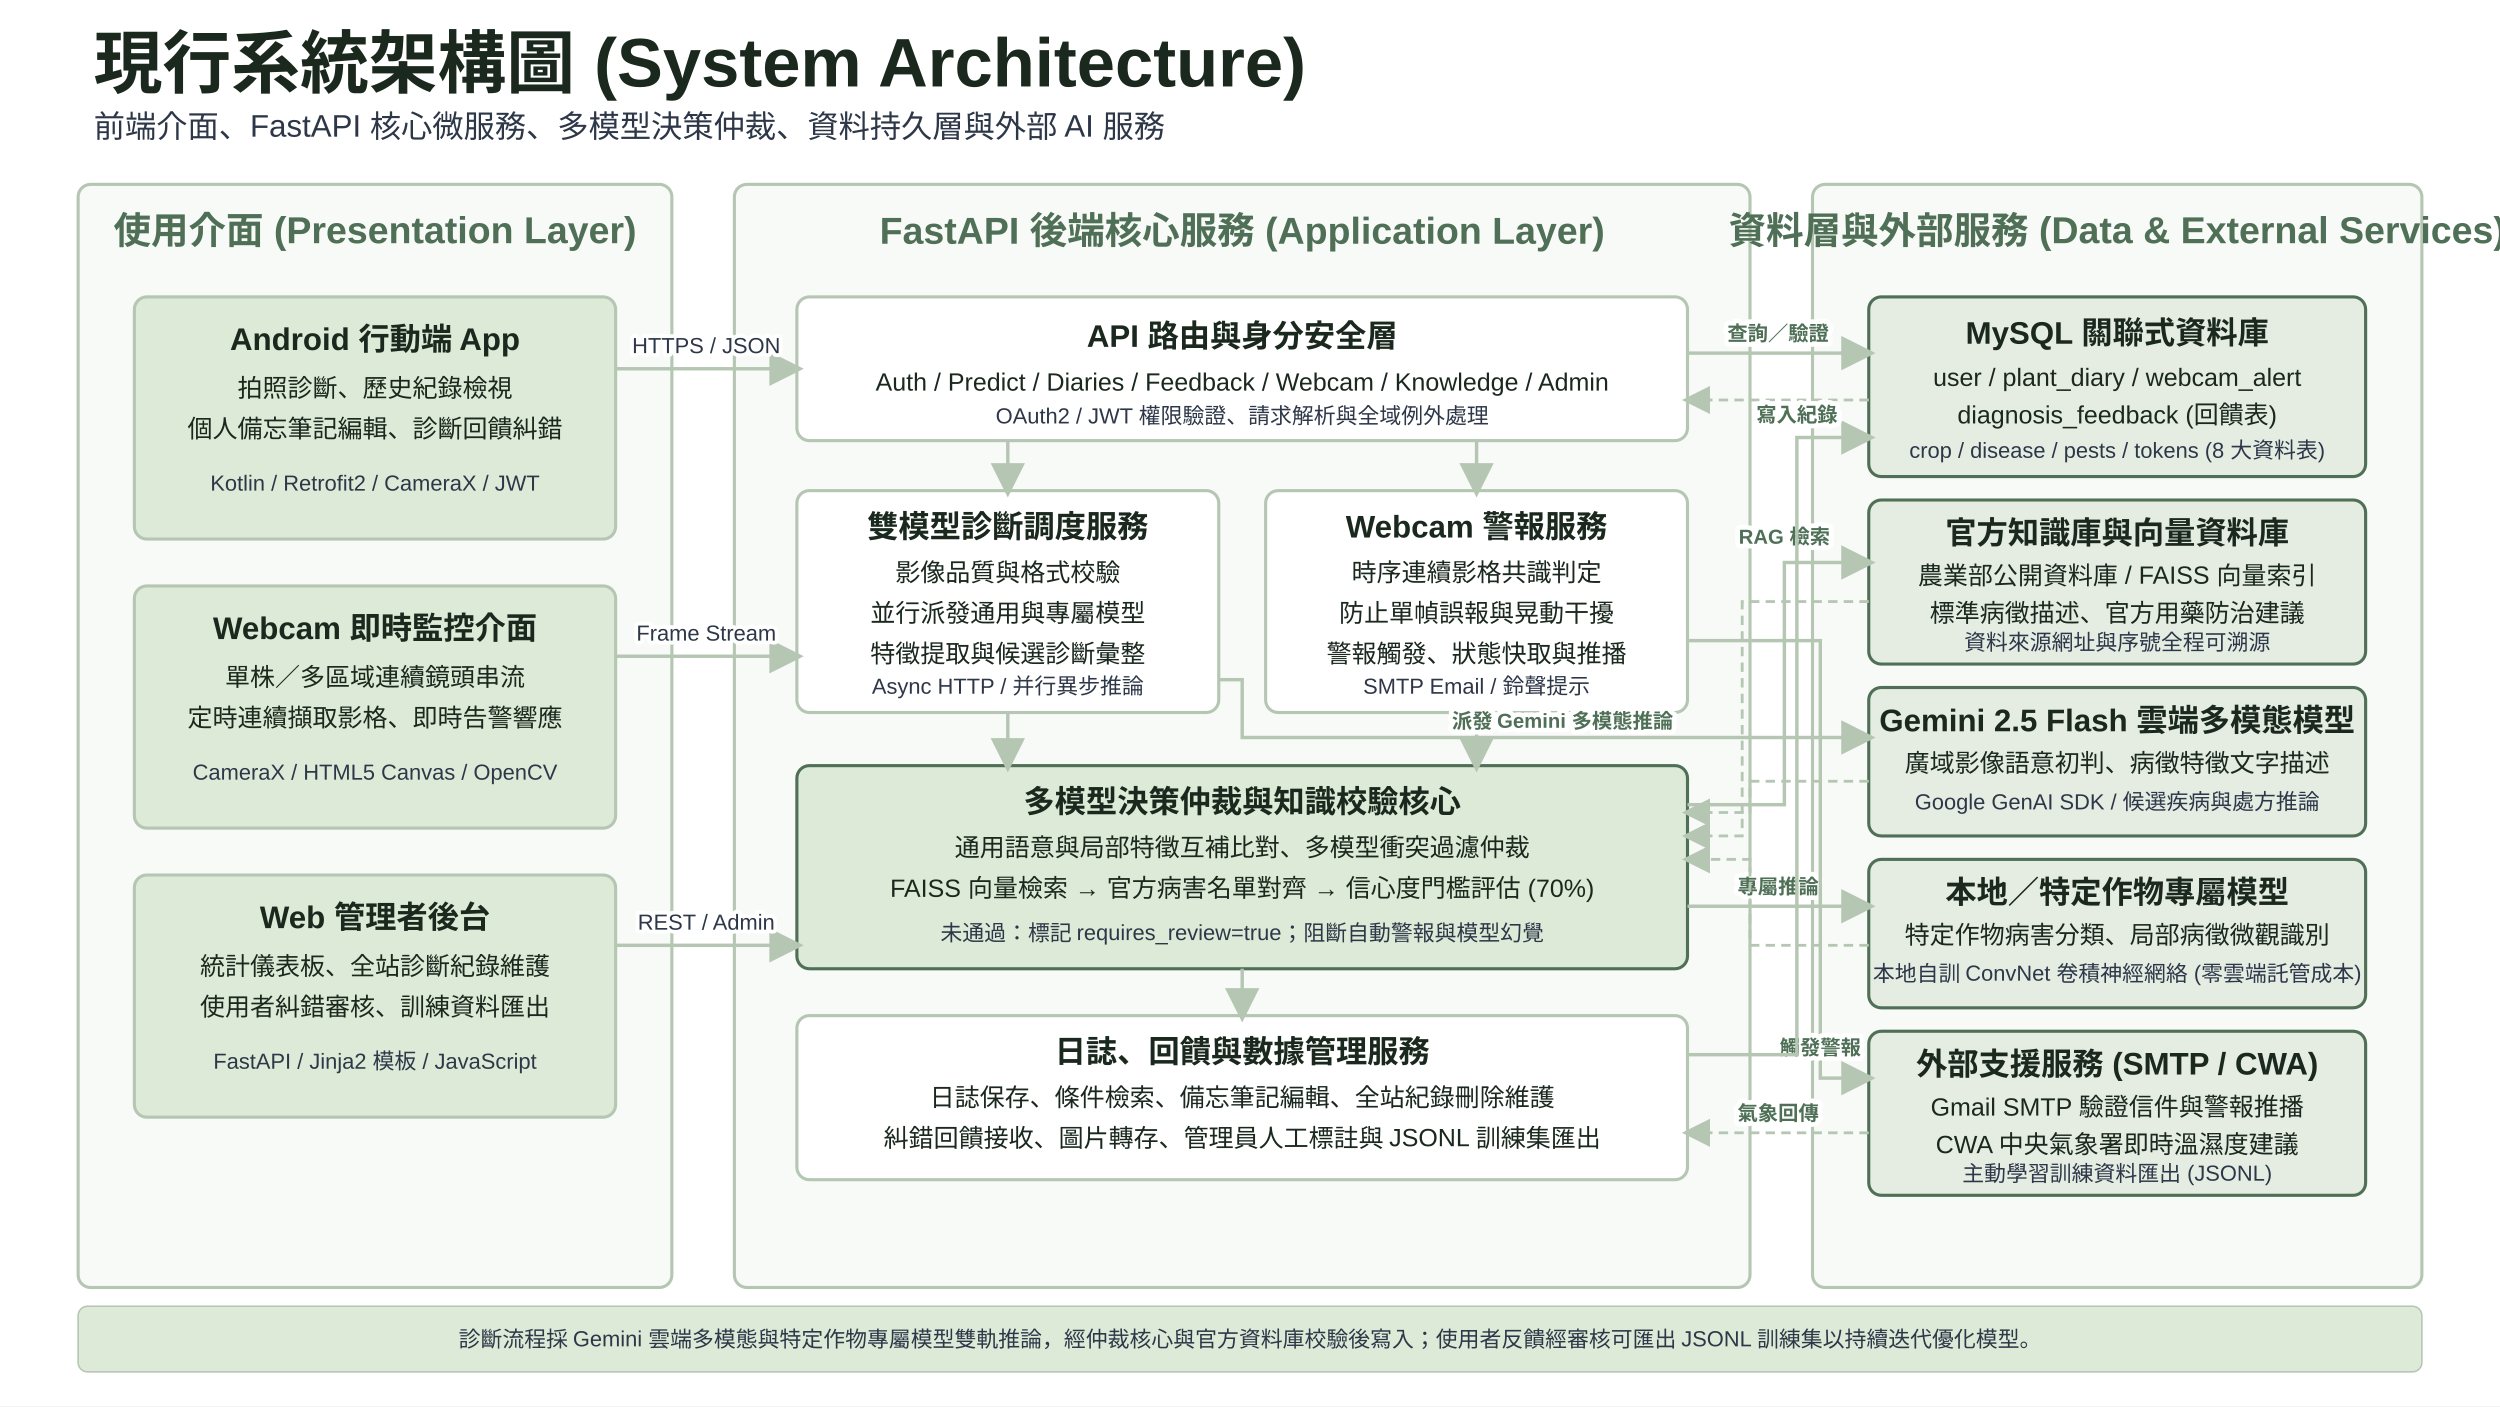
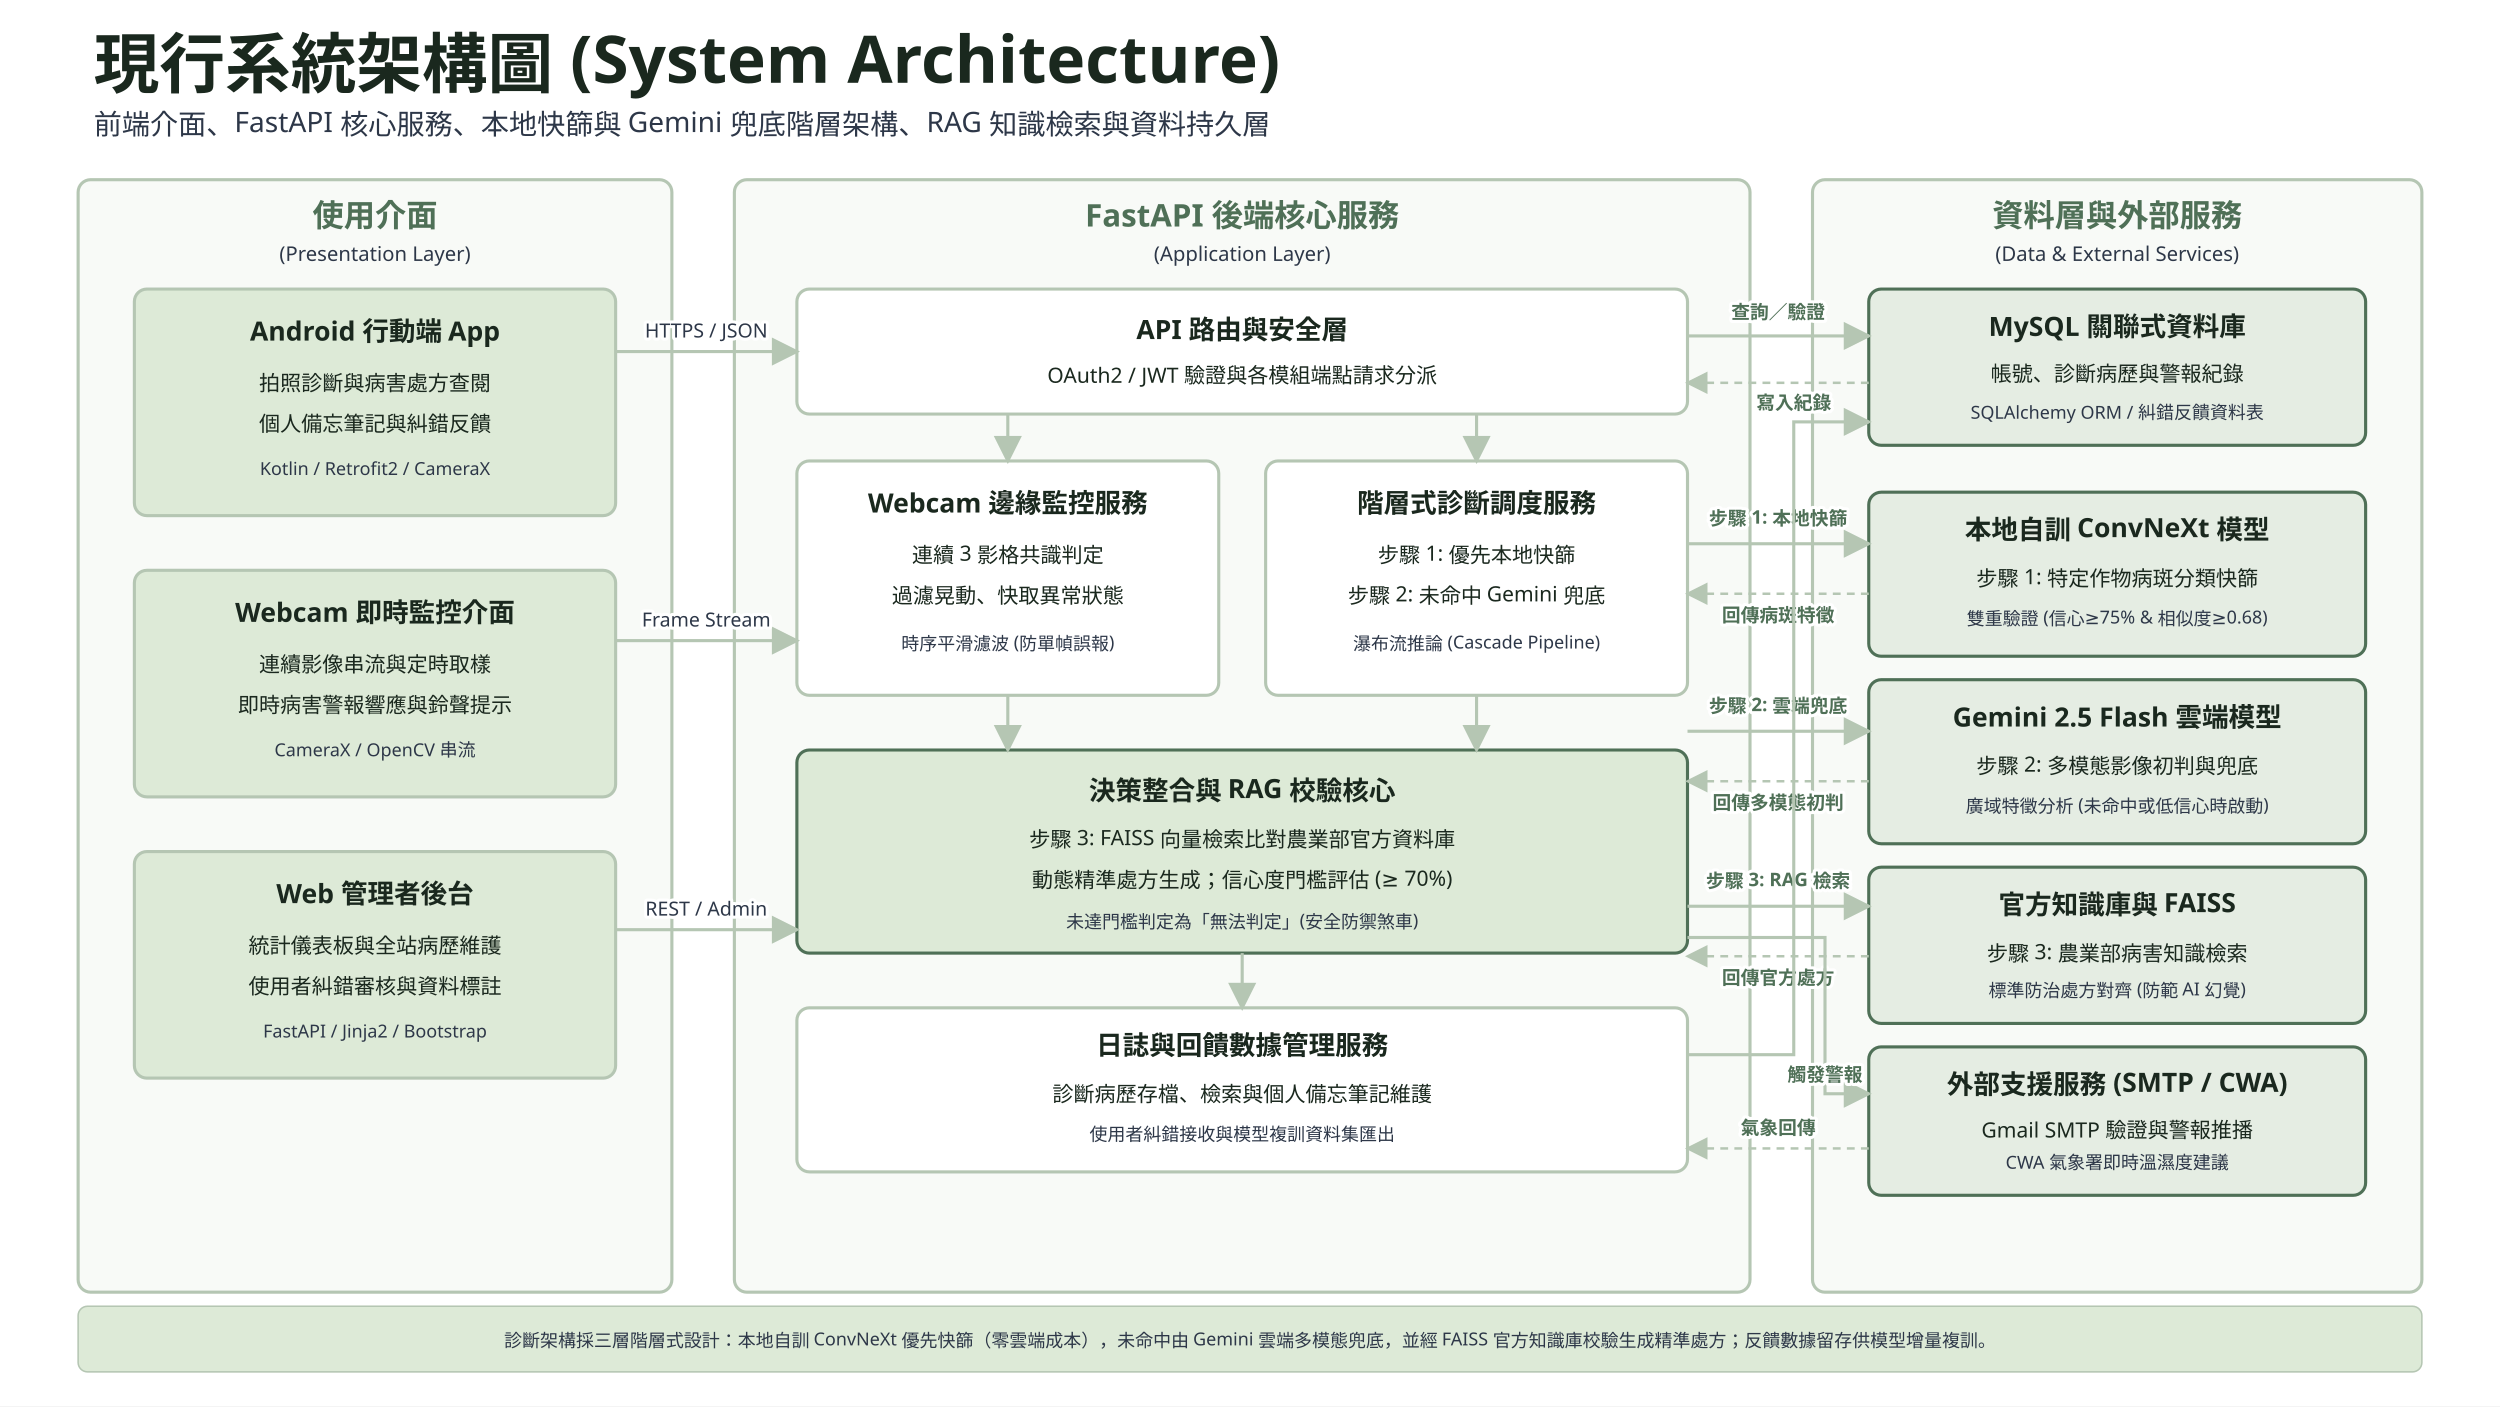
<svg xmlns="http://www.w3.org/2000/svg" width="1600" height="900" viewBox="0 0 1600 900">
  <defs>
    <style>
-       .title { font: 700 44px "Microsoft JhengHei", "Noto Sans TC", Arial, sans-serif; fill: #1A281E; }
-       .subtitle { font: 400 20px "Microsoft JhengHei", "Noto Sans TC", Arial, sans-serif; fill: #2D3748; }
-       .lane { font: 700 24px "Microsoft JhengHei", "Noto Sans TC", Arial, sans-serif; fill: #4F7057; }
-       .head { font: 700 20px "Microsoft JhengHei", "Noto Sans TC", Arial, sans-serif; fill: #1A281E; }
-       .text { font: 400 16px "Microsoft JhengHei", "Noto Sans TC", Arial, sans-serif; fill: #1A281E; }
-       .small { font: 400 14px "Microsoft JhengHei", "Noto Sans TC", Arial, sans-serif; fill: #2D3748; }
+       .title { font: 700 42px 'Microsoft JhengHei', 'PingFang TC', sans-serif; fill: #1A281E; }
+       .subtitle { font: 400 18px 'Microsoft JhengHei', 'PingFang TC', sans-serif; fill: #2D3748; }
+       .lane { font: 700 20px 'Microsoft JhengHei', 'PingFang TC', sans-serif; fill: #4F7057; }
+       .lane-sub { font: 400 13px 'Microsoft JhengHei', 'PingFang TC', sans-serif; fill: #2D3748; }
+       .head { font: 700 17px 'Microsoft JhengHei', 'PingFang TC', sans-serif; fill: #1A281E; }
+       .text { font: 400 13.5px 'Microsoft JhengHei', 'PingFang TC', sans-serif; fill: #1A281E; }
+       .small { font: 400 11.5px 'Microsoft JhengHei', 'PingFang TC', sans-serif; fill: #2D3748; }
      .lane-box { fill: #F8FAF7; stroke: #B5C6B3; stroke-width: 2; }
      .client { fill: #DDEAD7; stroke: #B5C6B3; stroke-width: 2; }
      .service { fill: #ffffff; stroke: #B5C6B3; stroke-width: 2; }
      .safety { fill: #DDEAD7; stroke: #4F7057; stroke-width: 2; }
      .external { fill: #E5EDE3; stroke: #4F7057; stroke-width: 2; }
      .ai-box { fill: #E5EDE3; stroke: #4F7057; stroke-width: 2; }
-       .line { stroke: #B5C6B3; stroke-width: 2.2; fill: none; marker-end: url(#arrow); }
-       .return { stroke: #B5C6B3; stroke-width: 1.8; stroke-dasharray: 6 4; fill: none; marker-end: url(#arrow2); }
+       .line { stroke: #B5C6B3; stroke-width: 2; fill: none; marker-end: url(#arrow); }
+       .return { stroke: #B5C6B3; stroke-width: 1.6; stroke-dasharray: 5 4; fill: none; marker-end: url(#arrow2); }
      .flow-label {
-         font: 700 13px "Microsoft JhengHei", "Noto Sans TC", Arial, sans-serif;
+         font: 700 12px 'Microsoft JhengHei', 'PingFang TC', sans-serif;
        fill: #4F7057;
        paint-order: stroke fill;
        stroke: #ffffff;
-         stroke-width: 6px;
+         stroke-width: 4px;
        stroke-linejoin: round;
      }
      .halo-text {
-         font: 400 14px "Microsoft JhengHei", "Noto Sans TC", Arial, sans-serif;
+         font: 400 12.5px 'Microsoft JhengHei', 'PingFang TC', sans-serif;
        fill: #2D3748;
        paint-order: stroke fill;
        stroke: #ffffff;
-         stroke-width: 5px;
+         stroke-width: 4px;
        stroke-linejoin: round;
      }
    </style>
-     <marker id="arrow" markerWidth="10" markerHeight="10" refX="8" refY="5" orient="auto">
-       <path d="M0 0 L10 5 L0 10 Z" fill="#B5C6B3" />
+     <marker id="arrow" markerWidth="9" markerHeight="9" refX="8" refY="4.5" orient="auto">
+       <path d="M0 0 L9 4.5 L0 9 Z" fill="#B5C6B3" />
    </marker>
-     <marker id="arrow2" markerWidth="10" markerHeight="10" refX="8" refY="5" orient="auto">
-       <path d="M0 0 L10 5 L0 10 Z" fill="#B5C6B3" />
+     <marker id="arrow2" markerWidth="9" markerHeight="9" refX="8" refY="4.5" orient="auto">
+       <path d="M0 0 L9 4.5 L0 9 Z" fill="#B5C6B3" />
    </marker>
  </defs>
  <rect width="1600" height="900" fill="#ffffff" />
  <text x="60" y="56" class="title">現行系統架構圖 (System Architecture)</text>
-   <text x="60" y="88" class="subtitle">前端介面、FastAPI 核心微服務、多模型決策仲裁、資料持久層與外部 AI 服務</text>
-   <rect x="50" y="118" width="380" height="706" rx="8" class="lane-box" />
-   <rect x="470" y="118" width="650" height="706" rx="8" class="lane-box" />
-   <rect x="1160" y="118" width="390" height="706" rx="8" class="lane-box" />
-   <text x="240" y="156" text-anchor="middle" class="lane">使用介面 (Presentation Layer)</text>
-   <text x="795" y="156" text-anchor="middle" class="lane">FastAPI 後端核心服務 (Application Layer)</text>
-   <text x="1355" y="156" text-anchor="middle" class="lane">資料層與外部服務 (Data &amp; External Services)</text>
-   <rect x="86" y="190" width="308" height="155" rx="8" class="client" />
-   <text x="240" y="224" text-anchor="middle" class="head">Android 行動端 App</text>
-   <text x="240" y="254" text-anchor="middle" class="text">拍照診斷、歷史紀錄檢視</text>
-   <text x="240" y="280" text-anchor="middle" class="text">個人備忘筆記編輯、診斷回饋糾錯</text>
-   <text x="240" y="314" text-anchor="middle" class="small">Kotlin / Retrofit2 / CameraX / JWT</text>
-   <rect x="86" y="375" width="308" height="155" rx="8" class="client" />
-   <text x="240" y="409" text-anchor="middle" class="head">Webcam 即時監控介面</text>
-   <text x="240" y="439" text-anchor="middle" class="text">單株／多區域連續鏡頭串流</text>
-   <text x="240" y="465" text-anchor="middle" class="text">定時連續擷取影格、即時告警響應</text>
-   <text x="240" y="499" text-anchor="middle" class="small">CameraX / HTML5 Canvas / OpenCV</text>
-   <rect x="86" y="560" width="308" height="155" rx="8" class="client" />
-   <text x="240" y="594" text-anchor="middle" class="head">Web 管理者後台</text>
-   <text x="240" y="624" text-anchor="middle" class="text">統計儀表板、全站診斷紀錄維護</text>
-   <text x="240" y="650" text-anchor="middle" class="text">使用者糾錯審核、訓練資料匯出</text>
-   <text x="240" y="684" text-anchor="middle" class="small">FastAPI / Jinja2 模板 / JavaScript</text>
-   <rect x="510" y="190" width="570" height="92" rx="8" class="service" />
-   <text x="795" y="222" text-anchor="middle" class="head">API 路由與身分安全層</text>
-   <text x="795" y="250" text-anchor="middle" class="text">Auth / Predict / Diaries / Feedback / Webcam / Knowledge / Admin</text>
-   <text x="795" y="271" text-anchor="middle" class="small">OAuth2 / JWT 權限驗證、請求解析與全域例外處理</text>
-   <rect x="510" y="314" width="270" height="142" rx="8" class="service" />
-   <text x="645" y="344" text-anchor="middle" class="head">雙模型診斷調度服務</text>
-   <text x="645" y="372" text-anchor="middle" class="text">影像品質與格式校驗</text>
-   <text x="645" y="398" text-anchor="middle" class="text">並行派發通用與專屬模型</text>
-   <text x="645" y="424" text-anchor="middle" class="text">特徵提取與候選診斷彙整</text>
-   <text x="645" y="444" text-anchor="middle" class="small">Async HTTP / 并行異步推論</text>
-   <rect x="810" y="314" width="270" height="142" rx="8" class="service" />
-   <text x="945" y="344" text-anchor="middle" class="head">Webcam 警報服務</text>
-   <text x="945" y="372" text-anchor="middle" class="text">時序連續影格共識判定</text>
-   <text x="945" y="398" text-anchor="middle" class="text">防止單幀誤報與晃動干擾</text>
-   <text x="945" y="424" text-anchor="middle" class="text">警報觸發、狀態快取與推播</text>
-   <text x="945" y="444" text-anchor="middle" class="small">SMTP Email / 鈴聲提示</text>
-   <rect x="510" y="490" width="570" height="130" rx="8" class="safety" />
-   <text x="795" y="520" text-anchor="middle" class="head">多模型決策仲裁與知識校驗核心</text>
-   <text x="795" y="548" text-anchor="middle" class="text">通用語意與局部特徵互補比對、多模型衝突過濾仲裁</text>
-   <text x="795" y="574" text-anchor="middle" class="text">FAISS 向量檢索 → 官方病害名單對齊 → 信心度門檻評估 (70%)</text>
-   <text x="795" y="602" text-anchor="middle" class="small">未通過：標記 requires_review=true；阻斷自動警報與模型幻覺</text>
-   <rect x="510" y="650" width="570" height="105" rx="8" class="service" />
-   <text x="795" y="680" text-anchor="middle" class="head">日誌、回饋與數據管理服務</text>
-   <text x="795" y="708" text-anchor="middle" class="text">日誌保存、條件檢索、備忘筆記編輯、全站紀錄刪除維護</text>
-   <text x="795" y="734" text-anchor="middle" class="text">糾錯回饋接收、圖片轉存、管理員人工標註與 JSONL 訓練集匯出</text>
-   <rect x="1196" y="190" width="318" height="115" rx="8" class="external" />
-   <text x="1355" y="220" text-anchor="middle" class="head">MySQL 關聯式資料庫</text>
-   <text x="1355" y="247" text-anchor="middle" class="text">user / plant_diary / webcam_alert</text>
-   <text x="1355" y="271" text-anchor="middle" class="text">diagnosis_feedback (回饋表)</text>
-   <text x="1355" y="293" text-anchor="middle" class="small">crop / disease / pests / tokens (8 大資料表)</text>
-   <rect x="1196" y="320" width="318" height="105" rx="8" class="external" />
-   <text x="1355" y="348" text-anchor="middle" class="head">官方知識庫與向量資料庫</text>
-   <text x="1355" y="374" text-anchor="middle" class="text">農業部公開資料庫 / FAISS 向量索引</text>
-   <text x="1355" y="398" text-anchor="middle" class="text">標準病徵描述、官方用藥防治建議</text>
-   <text x="1355" y="416" text-anchor="middle" class="small">資料來源網址與序號全程可溯源</text>
-   <rect x="1196" y="440" width="318" height="95" rx="8" class="ai-box" />
-   <text x="1355" y="468" text-anchor="middle" class="head">Gemini 2.5 Flash 雲端多模態模型</text>
-   <text x="1355" y="494" text-anchor="middle" class="text">廣域影像語意初判、病徵特徵文字描述</text>
-   <text x="1355" y="518" text-anchor="middle" class="small">Google GenAI SDK / 候選疾病與處方推論</text>
-   <rect x="1196" y="550" width="318" height="95" rx="8" class="ai-box" />
-   <text x="1355" y="578" text-anchor="middle" class="head">本地／特定作物專屬模型</text>
-   <text x="1355" y="604" text-anchor="middle" class="text">特定作物病害分類、局部病徵微觀識別</text>
-   <text x="1355" y="628" text-anchor="middle" class="small">本地自訓 ConvNet 卷積神經網絡 (零雲端託管成本)</text>
-   <rect x="1196" y="660" width="318" height="105" rx="8" class="external" />
-   <text x="1355" y="688" text-anchor="middle" class="head">外部支援服務 (SMTP / CWA)</text>
-   <text x="1355" y="714" text-anchor="middle" class="text">Gmail SMTP 驗證信件與警報推播</text>
-   <text x="1355" y="738" text-anchor="middle" class="text">CWA 中央氣象署即時溫濕度建議</text>
-   <text x="1355" y="756" text-anchor="middle" class="small">主動學習訓練資料匯出 (JSONL)</text>
-   <path d="M394 236 H510" class="line" />
-   <path d="M394 420 H510" class="line" />
-   <path d="M394 605 H510" class="line" />
-   <text x="452" y="226" text-anchor="middle" class="halo-text">HTTPS / JSON</text>
-   <text x="452" y="410" text-anchor="middle" class="halo-text">Frame Stream</text>
-   <text x="452" y="595" text-anchor="middle" class="halo-text">REST / Admin</text>
-   <path d="M645 282 V314" class="line" />
-   <path d="M945 282 V314" class="line" />
-   <path d="M645 456 V490" class="line" />
-   <path d="M945 456 V490" class="line" />
-   <path d="M795 620 V650" class="line" />
-   <path d="M1080 226 H1196" class="line" />
-   <path d="M1196 256 H1080" class="return" />
-   <text x="1138" y="218" text-anchor="middle" class="flow-label">查詢／驗證</text>
-   <path d="M780 435 H795 V472 H1196" class="line" />
-   <text x="1000" y="466" text-anchor="middle" class="flow-label">派發 Gemini 多模態推論</text>
+   <text x="60" y="86" class="subtitle">前端介面、FastAPI 核心服務、本地快篩與 Gemini 兜底階層架構、RAG 知識檢索與資料持久層</text>
+   <rect x="50" y="115" width="380" height="712" rx="8" class="lane-box" />
+   <rect x="470" y="115" width="650" height="712" rx="8" class="lane-box" />
+   <rect x="1160" y="115" width="390" height="712" rx="8" class="lane-box" />
+   <text x="240" y="145" text-anchor="middle" class="lane">使用介面</text>
+   <text x="240" y="167" text-anchor="middle" class="lane-sub">(Presentation Layer)</text>
+   <text x="795" y="145" text-anchor="middle" class="lane">FastAPI 後端核心服務</text>
+   <text x="795" y="167" text-anchor="middle" class="lane-sub">(Application Layer)</text>
+   <text x="1355" y="145" text-anchor="middle" class="lane">資料層與外部服務</text>
+   <text x="1355" y="167" text-anchor="middle" class="lane-sub">(Data &amp; External Services)</text>
+   <rect x="86" y="185" width="308" height="145" rx="8" class="client" />
+   <text x="240" y="218" text-anchor="middle" class="head">Android 行動端 App</text>
+   <text x="240" y="250" text-anchor="middle" class="text">拍照診斷與病害處方查閱</text>
+   <text x="240" y="276" text-anchor="middle" class="text">個人備忘筆記與糾錯反饋</text>
+   <text x="240" y="304" text-anchor="middle" class="small">Kotlin / Retrofit2 / CameraX</text>
+   <rect x="86" y="365" width="308" height="145" rx="8" class="client" />
+   <text x="240" y="398" text-anchor="middle" class="head">Webcam 即時監控介面</text>
+   <text x="240" y="430" text-anchor="middle" class="text">連續影像串流與定時取樣</text>
+   <text x="240" y="456" text-anchor="middle" class="text">即時病害警報響應與鈴聲提示</text>
+   <text x="240" y="484" text-anchor="middle" class="small">CameraX / OpenCV 串流</text>
+   <rect x="86" y="545" width="308" height="145" rx="8" class="client" />
+   <text x="240" y="578" text-anchor="middle" class="head">Web 管理者後台</text>
+   <text x="240" y="610" text-anchor="middle" class="text">統計儀表板與全站病歷維護</text>
+   <text x="240" y="636" text-anchor="middle" class="text">使用者糾錯審核與資料標註</text>
+   <text x="240" y="664" text-anchor="middle" class="small">FastAPI / Jinja2 / Bootstrap</text>
+   <rect x="510" y="185" width="570" height="80" rx="8" class="service" />
+   <text x="795" y="217" text-anchor="middle" class="head">API 路由與安全層</text>
+   <text x="795" y="245" text-anchor="middle" class="text">OAuth2 / JWT 驗證與各模組端點請求分派</text>
+   <rect x="510" y="295" width="270" height="150" rx="8" class="service" />
+   <text x="645" y="328" text-anchor="middle" class="head">Webcam 邊緣監控服務</text>
+   <text x="645" y="360" text-anchor="middle" class="text">連續 3 影格共識判定</text>
+   <text x="645" y="386" text-anchor="middle" class="text">過濾晃動、快取異常狀態</text>
+   <text x="645" y="416" text-anchor="middle" class="small">時序平滑濾波 (防單幀誤報)</text>
+   <rect x="810" y="295" width="270" height="150" rx="8" class="service" />
+   <text x="945" y="328" text-anchor="middle" class="head">階層式診斷調度服務</text>
+   <text x="945" y="360" text-anchor="middle" class="text">步驟 1: 優先本地快篩</text>
+   <text x="945" y="386" text-anchor="middle" class="text">步驟 2: 未命中 Gemini 兜底</text>
+   <text x="945" y="416" text-anchor="middle" class="small">瀑布流推論 (Cascade Pipeline)</text>
+   <rect x="510" y="480" width="570" height="130" rx="8" class="safety" />
+   <text x="795" y="512" text-anchor="middle" class="head">決策整合與 RAG 校驗核心</text>
+   <text x="795" y="542" text-anchor="middle" class="text">步驟 3: FAISS 向量檢索比對農業部官方資料庫</text>
+   <text x="795" y="568" text-anchor="middle" class="text">動態精準處方生成；信心度門檻評估 (≥ 70%)</text>
+   <text x="795" y="594" text-anchor="middle" class="small">未達門檻判定為「無法判定」(安全防禦煞車)</text>
+   <rect x="510" y="645" width="570" height="105" rx="8" class="service" />
+   <text x="795" y="675" text-anchor="middle" class="head">日誌與回饋數據管理服務</text>
+   <text x="795" y="705" text-anchor="middle" class="text">診斷病歷存檔、檢索與個人備忘筆記維護</text>
+   <text x="795" y="730" text-anchor="middle" class="small">使用者糾錯接收與模型複訓資料集匯出</text>
+   <rect x="1196" y="185" width="318" height="100" rx="8" class="external" />
+   <text x="1355" y="215" text-anchor="middle" class="head">MySQL 關聯式資料庫</text>
+   <text x="1355" y="244" text-anchor="middle" class="text">帳號、診斷病歷與警報紀錄</text>
+   <text x="1355" y="268" text-anchor="middle" class="small">SQLAlchemy ORM / 糾錯反饋資料表</text>
+   <rect x="1196" y="315" width="318" height="105" rx="8" class="ai-box" />
+   <text x="1355" y="345" text-anchor="middle" class="head">本地自訓 ConvNeXt 模型</text>
+   <text x="1355" y="375" text-anchor="middle" class="text">步驟 1: 特定作物病斑分類快篩</text>
+   <text x="1355" y="400" text-anchor="middle" class="small">雙重驗證 (信心≥75% &amp; 相似度≥0.68)</text>
+   <rect x="1196" y="435" width="318" height="105" rx="8" class="ai-box" />
+   <text x="1355" y="465" text-anchor="middle" class="head">Gemini 2.5 Flash 雲端模型</text>
+   <text x="1355" y="495" text-anchor="middle" class="text">步驟 2: 多模態影像初判與兜底</text>
+   <text x="1355" y="520" text-anchor="middle" class="small">廣域特徵分析 (未命中或低信心時啟動)</text>
+   <rect x="1196" y="555" width="318" height="100" rx="8" class="external" />
+   <text x="1355" y="585" text-anchor="middle" class="head">官方知識庫與 FAISS</text>
+   <text x="1355" y="615" text-anchor="middle" class="text">步驟 3: 農業部病害知識檢索</text>
+   <text x="1355" y="638" text-anchor="middle" class="small">標準防治處方對齊 (防範 AI 幻覺)</text>
+   <rect x="1196" y="670" width="318" height="95" rx="8" class="external" />
+   <text x="1355" y="700" text-anchor="middle" class="head">外部支援服務 (SMTP / CWA)</text>
+   <text x="1355" y="728" text-anchor="middle" class="text">Gmail SMTP 驗證與警報推播</text>
+   <text x="1355" y="748" text-anchor="middle" class="small">CWA 氣象署即時溫濕度建議</text>
+   <path d="M394 225 H510" class="line" />
+   <path d="M394 410 H510" class="line" />
+   <path d="M394 595 H510" class="line" />
+   <text x="452" y="216" text-anchor="middle" class="halo-text">HTTPS / JSON</text>
+   <text x="452" y="401" text-anchor="middle" class="halo-text">Frame Stream</text>
+   <text x="452" y="586" text-anchor="middle" class="halo-text">REST / Admin</text>
+   <path d="M645 265 V295" class="line" />
+   <path d="M945 265 V295" class="line" />
+   <path d="M645 445 V480" class="line" />
+   <path d="M945 445 V480" class="line" />
+   <path d="M795 610 V645" class="line" />
+   <path d="M1080 215 H1196" class="line" />
+   <path d="M1196 245 H1080" class="return" />
+   <text x="1138" y="204" text-anchor="middle" class="flow-label">查詢／驗證</text>
+   <path d="M1080 348 H1196" class="line" />
+   <path d="M1196 380 H1080" class="return" />
+   <text x="1138" y="336" text-anchor="middle" class="flow-label">步驟 1: 本地快篩</text>
+   <text x="1138" y="398" text-anchor="middle" class="flow-label">回傳病斑特徵</text>
+   <path d="M1080 468 H1196" class="line" />
+   <path d="M1196 500 H1080" class="return" />
+   <text x="1138" y="456" text-anchor="middle" class="flow-label">步驟 2: 雲端兜底</text>
+   <text x="1138" y="518" text-anchor="middle" class="flow-label">回傳多模態初判</text>
  <path d="M1080 580 H1196" class="line" />
-   <text x="1138" y="572" text-anchor="middle" class="flow-label">專屬推論</text>
-   <path d="M1196 500 H1120 V520 H1080" class="return" />
-   <path d="M1196 605 H1120 V550 H1080" class="return" />
-   <path d="M1080 515 H1142 V360 H1196" class="line" />
-   <text x="1142" y="348" text-anchor="middle" class="flow-label">RAG 檢索</text>
-   <path d="M1196 385 H1115 V535 H1080" class="return" />
-   <path d="M1080 410 H1165 V690 H1196" class="line" />
-   <text x="1165" y="675" text-anchor="middle" class="flow-label">觸發警報</text>
-   <path d="M1080 675 H1150 V280 H1196" class="line" />
-   <text x="1150" y="270" text-anchor="middle" class="flow-label">寫入紀錄</text>
-   <path d="M1196 725 H1080" class="return" />
-   <text x="1138" y="717" text-anchor="middle" class="flow-label">氣象回傳</text>
+   <path d="M1196 612 H1080" class="return" />
+   <text x="1138" y="568" text-anchor="middle" class="flow-label">步驟 3: RAG 檢索</text>
+   <text x="1138" y="630" text-anchor="middle" class="flow-label">回傳官方處方</text>
+   <path d="M1080 600 H1168 V700 H1196" class="line" />
+   <text x="1168" y="692" text-anchor="middle" class="flow-label">觸發警報</text>
+   <path d="M1080 675 H1148 V270 H1196" class="line" />
+   <text x="1148" y="262" text-anchor="middle" class="flow-label">寫入紀錄</text>
+   <path d="M1196 735 H1080" class="return" />
+   <text x="1138" y="726" text-anchor="middle" class="flow-label">氣象回傳</text>
  <rect x="50" y="836" width="1500" height="42" rx="6" fill="#DDEAD7" stroke="#B5C6B3" />
-   <text x="800" y="862" text-anchor="middle" class="small">診斷流程採 Gemini 雲端多模態與特定作物專屬模型雙軌推論，經仲裁核心與官方資料庫校驗後寫入；使用者反饋經審核可匯出 JSONL 訓練集以持續迭代優化模型。</text>
+   <text x="800" y="862" text-anchor="middle" class="small">診斷架構採三層階層式設計：本地自訓 ConvNeXt 優先快篩（零雲端成本），未命中由 Gemini 雲端多模態兜底，並經 FAISS 官方知識庫校驗生成精準處方；反饋數據留存供模型增量複訓。</text>
</svg>
